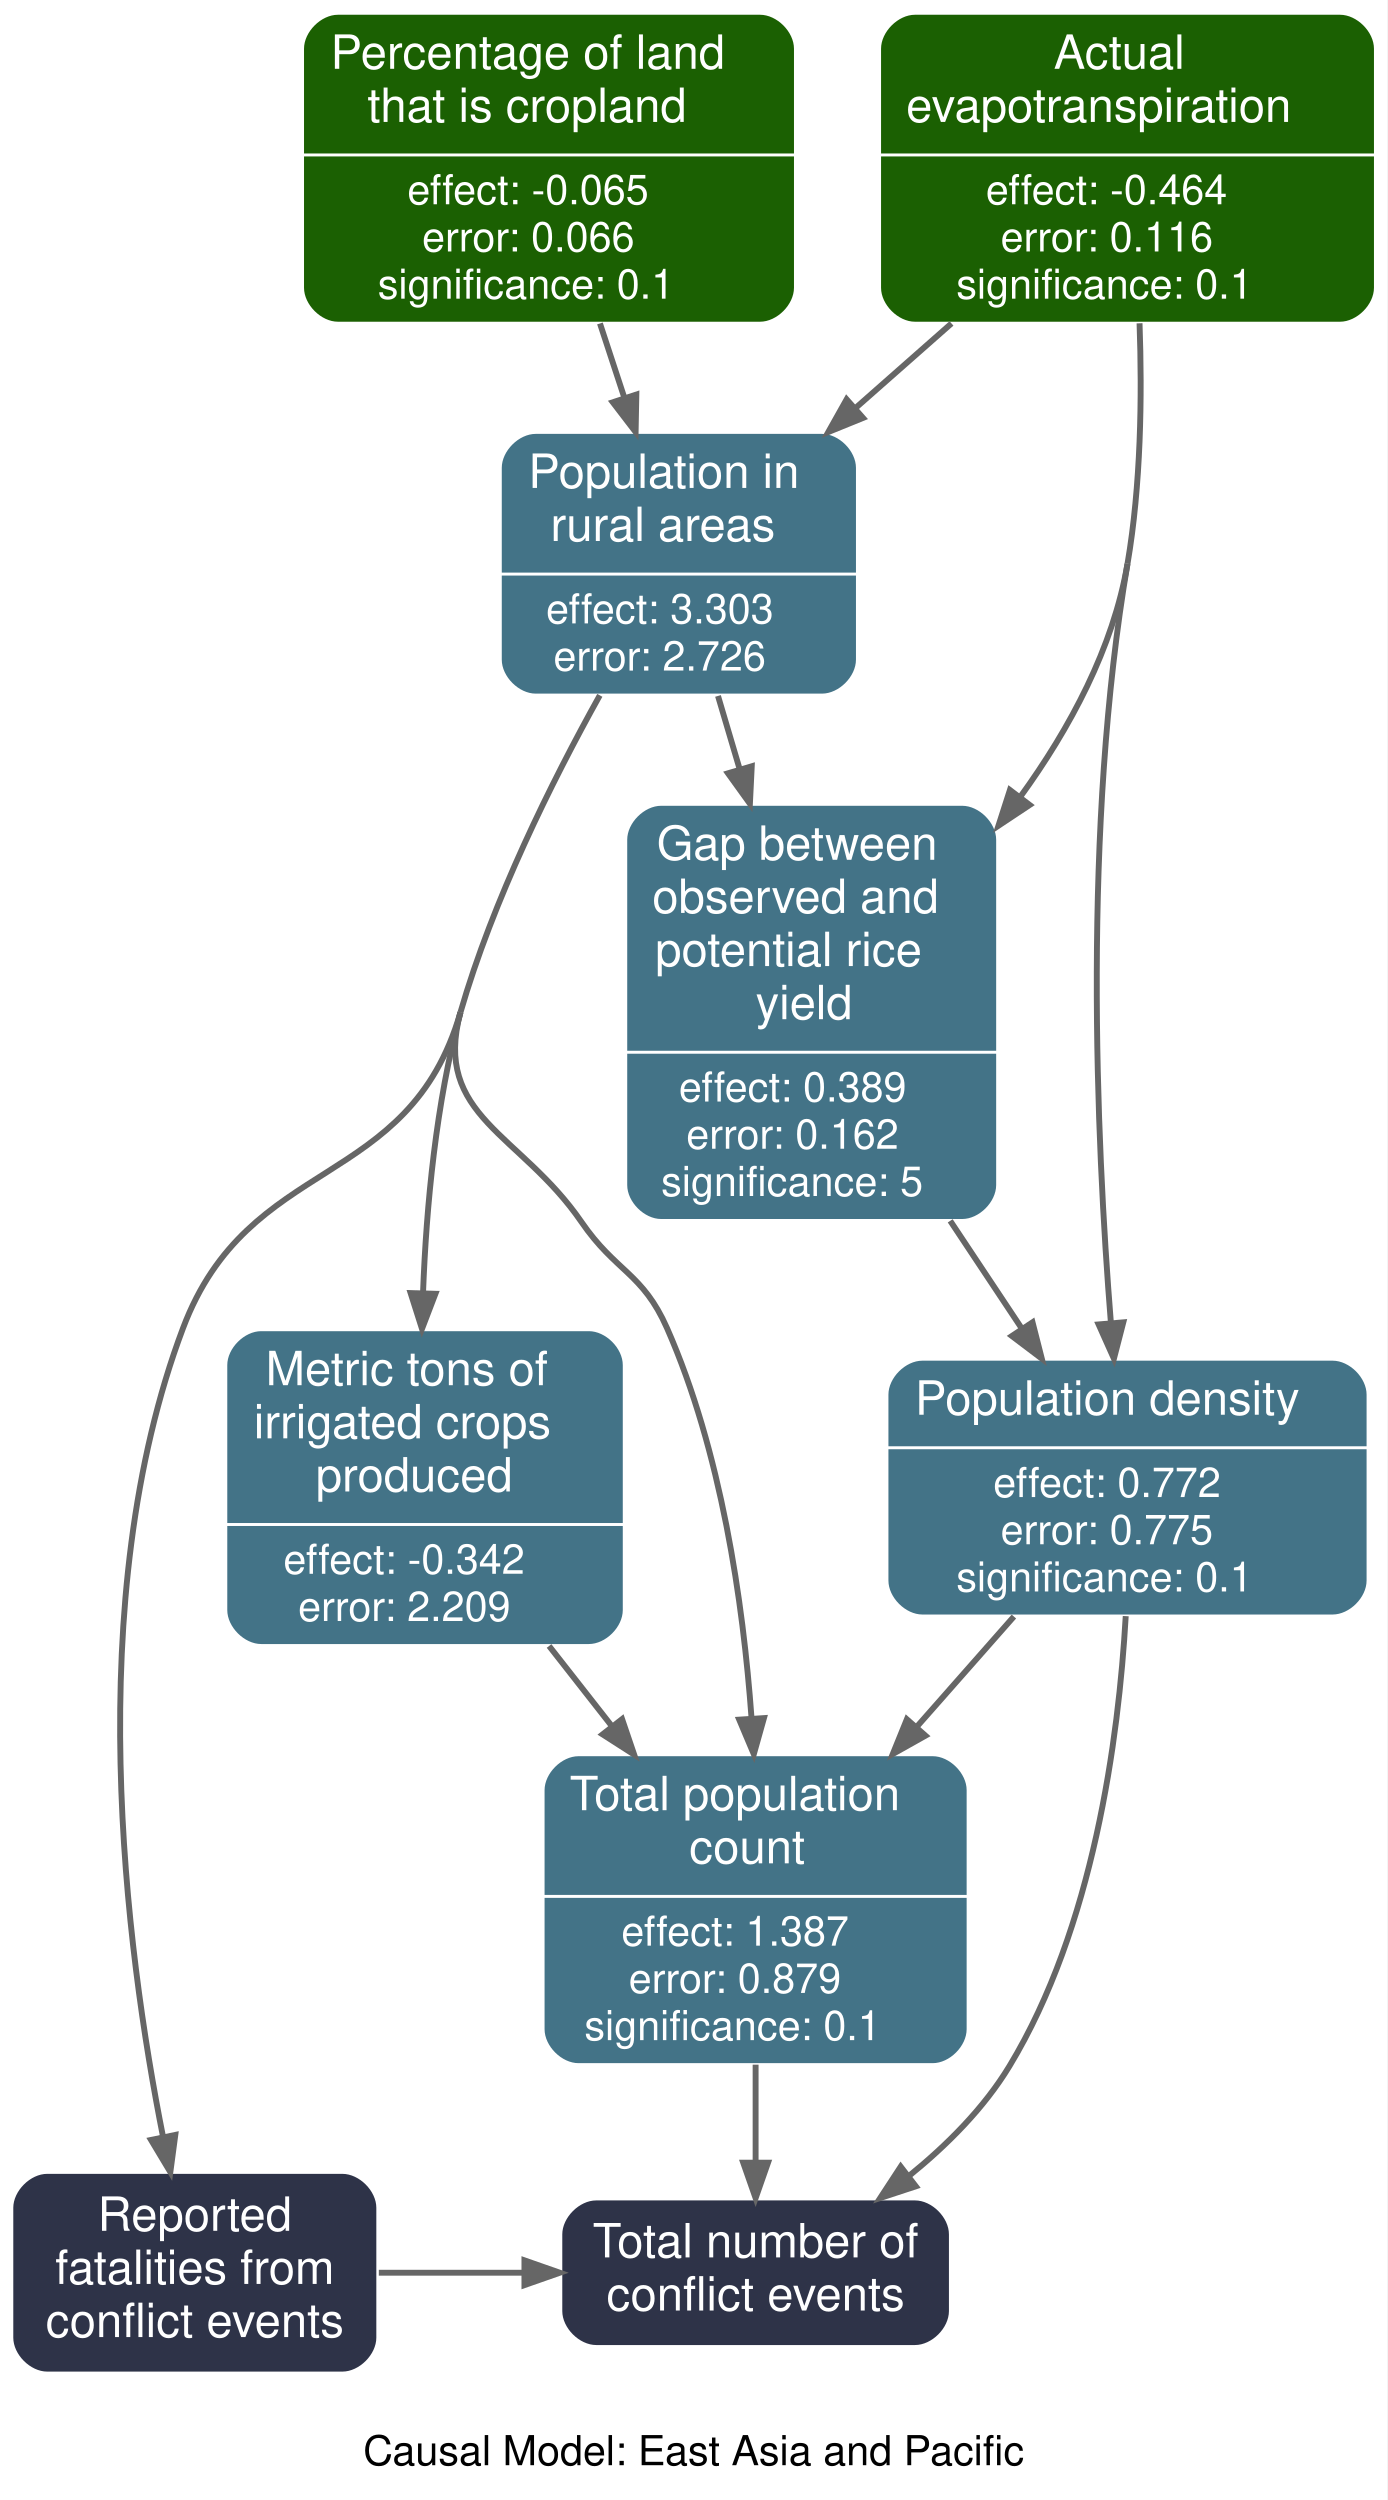
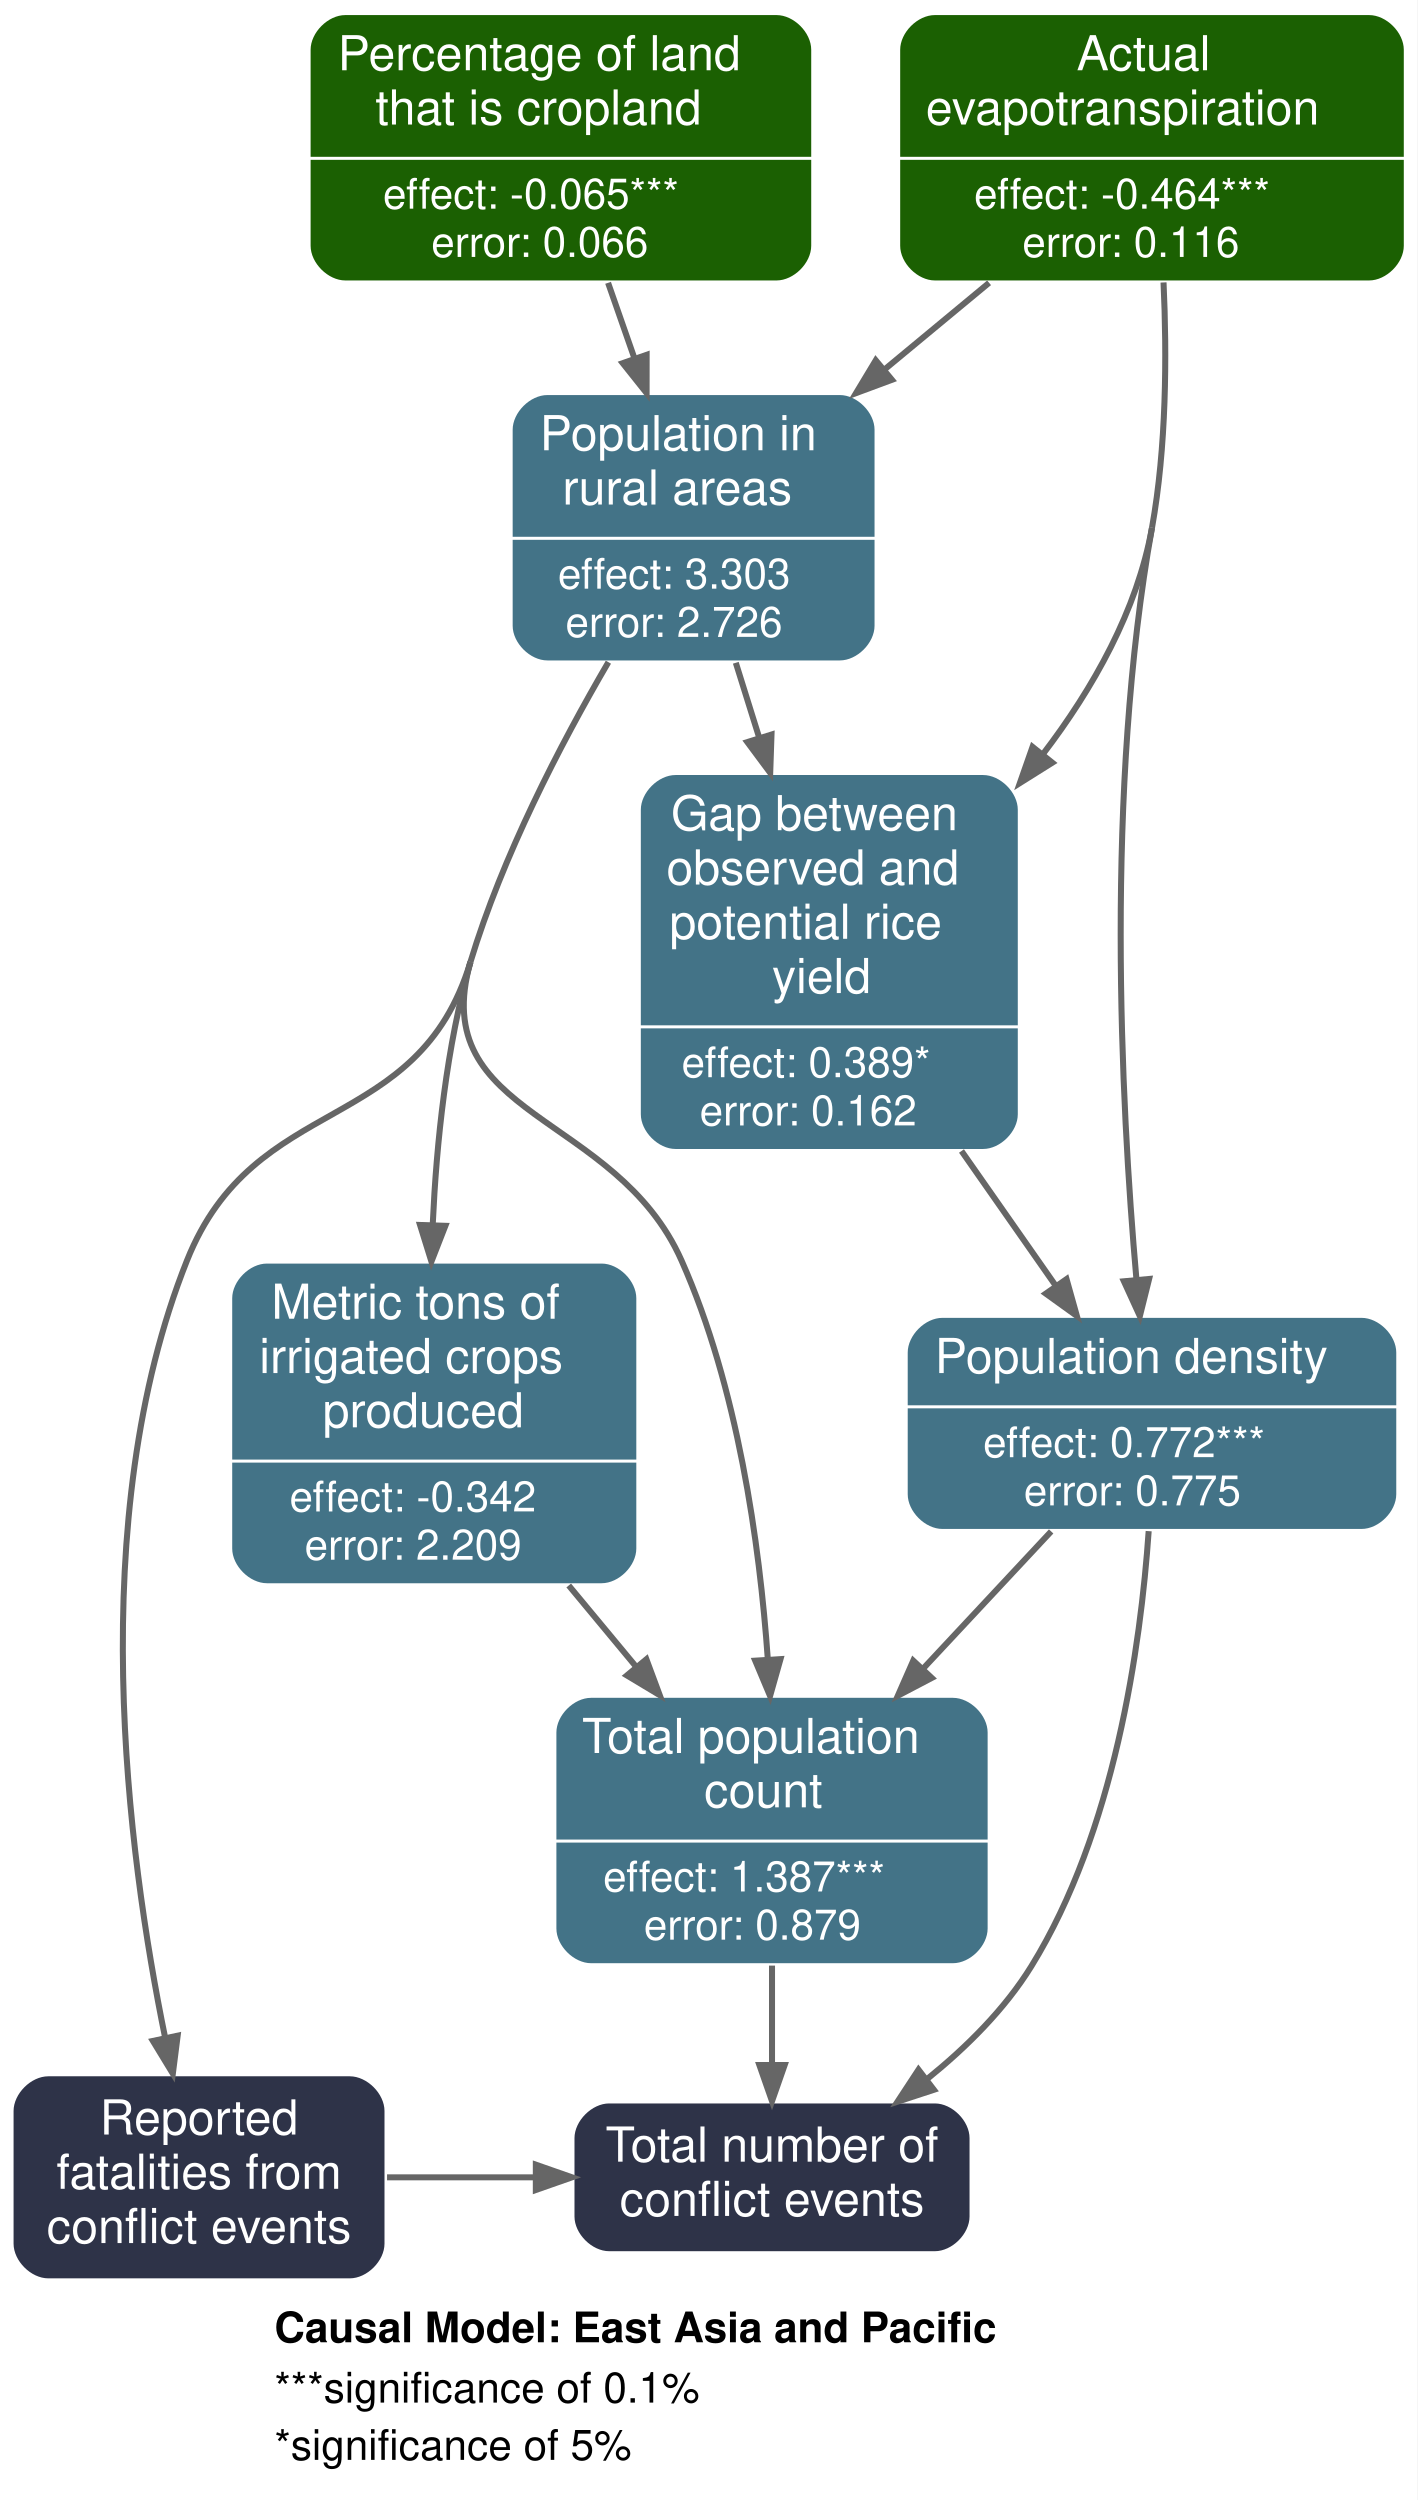
- <svg xmlns="http://www.w3.org/2000/svg" width="" height="" viewBox="0.00 0.00 470.00 847.00" preserveAspectRatio="xMinYMin">
-   <g id="graph0" class="graph" transform="scale(1 1) rotate(0) translate(4 843)">
-     <polygon fill="#ffffff" stroke="transparent" points="-4,4 -4,-843 466,-843 466,4 -4,4" />
-     <text text-anchor="middle" x="231" y="-7.8" font-family="Helvetica, Arial, sans-serif" font-size="14.00" fill="#000000">Causal Model: East Asia and Pacific</text>
+ <svg xmlns="http://www.w3.org/2000/svg" width="" height="" viewBox="0.00 0.00 470.00 829.00" preserveAspectRatio="xMinYMin">
+   <g id="graph0" class="graph" transform="scale(1 1) rotate(0) translate(4 825)">
+     <polygon fill="#ffffff" stroke="transparent" points="-4,4 -4,-825 466,-825 466,4 -4,4" />
+     <text text-anchor="start" x="87" y="-48.3" font-family="Helvetica, Arial, sans-serif" font-weight="bold" font-size="14.00" fill="#000000">Causal Model: East Asia and Pacific</text>
+     <text text-anchor="start" x="87" y="-28.3" font-family="Helvetica, Arial, sans-serif" font-size="14.00" fill="#000000">***significance of 0.1%</text>
+     <text text-anchor="start" x="87" y="-9.3" font-family="Helvetica, Arial, sans-serif" font-size="14.00" fill="#000000">*significance of 5%</text>
    <g id="node1" class="node rankB">
-       <path fill="none" stroke="#000000" d="M84.5,-285.5C84.5,-285.5 195.5,-285.5 195.5,-285.5 201.5,-285.5 207.5,-291.5 207.5,-297.5 207.5,-297.5 207.5,-380.5 207.5,-380.5 207.5,-386.5 201.5,-392.5 195.5,-392.5 195.5,-392.5 84.5,-392.5 84.5,-392.5 78.5,-392.5 72.5,-386.5 72.5,-380.5 72.5,-380.5 72.5,-297.5 72.5,-297.5 72.5,-291.5 78.5,-285.5 84.5,-285.5" />
-       <text text-anchor="start" x="86" y="-373.7" font-family="Helvetica, Arial, sans-serif" font-size="16.00" fill="#000000">Metric tons of</text>
-       <text text-anchor="start" x="82" y="-355.7" font-family="Helvetica, Arial, sans-serif" font-size="16.00" fill="#000000">irrigated crops</text>
-       <text text-anchor="start" x="103" y="-337.7" font-family="Helvetica, Arial, sans-serif" font-size="16.00" fill="#000000">produced</text>
-       <polyline fill="none" stroke="#000000" points="72.5,-326.5 207.5,-326.5 " />
-       <text text-anchor="start" x="92" y="-309.8" font-family="Helvetica, Arial, sans-serif" font-size="14.00" fill="#000000">effect: -0.342</text>
-       <text text-anchor="start" x="97" y="-293.8" font-family="Helvetica, Arial, sans-serif" font-size="14.00" fill="#000000">error: 2.209</text>
+       <path fill="none" stroke="#000000" d="M84.5,-299.5C84.5,-299.5 195.5,-299.5 195.5,-299.5 201.5,-299.5 207.5,-305.5 207.5,-311.5 207.5,-311.5 207.5,-394.5 207.5,-394.5 207.5,-400.5 201.5,-406.5 195.5,-406.5 195.5,-406.5 84.5,-406.5 84.5,-406.5 78.5,-406.5 72.5,-400.5 72.5,-394.5 72.5,-394.5 72.5,-311.5 72.5,-311.5 72.5,-305.5 78.5,-299.5 84.5,-299.5" />
+       <text text-anchor="start" x="86" y="-387.7" font-family="Helvetica, Arial, sans-serif" font-size="16.00" fill="#000000">Metric tons of</text>
+       <text text-anchor="start" x="82" y="-369.7" font-family="Helvetica, Arial, sans-serif" font-size="16.00" fill="#000000">irrigated crops</text>
+       <text text-anchor="start" x="103" y="-351.7" font-family="Helvetica, Arial, sans-serif" font-size="16.00" fill="#000000">produced</text>
+       <polyline fill="none" stroke="#000000" points="72.5,-340.5 207.5,-340.5 " />
+       <text text-anchor="start" x="92" y="-323.8" font-family="Helvetica, Arial, sans-serif" font-size="14.00" fill="#000000">effect: -0.342</text>
+       <text text-anchor="start" x="97" y="-307.8" font-family="Helvetica, Arial, sans-serif" font-size="14.00" fill="#000000">error: 2.209</text>
    </g>
    <g id="node4" class="node rankB">
-       <path fill="none" stroke="#000000" d="M192,-143.5C192,-143.5 312,-143.5 312,-143.5 318,-143.5 324,-149.5 324,-155.5 324,-155.5 324,-236.5 324,-236.5 324,-242.5 318,-248.5 312,-248.5 312,-248.5 192,-248.5 192,-248.5 186,-248.5 180,-242.5 180,-236.5 180,-236.5 180,-155.5 180,-155.5 180,-149.5 186,-143.5 192,-143.5" />
-       <text text-anchor="start" x="189" y="-229.7" font-family="Helvetica, Arial, sans-serif" font-size="16.00" fill="#000000">Total population</text>
-       <text text-anchor="start" x="229.5" y="-211.7" font-family="Helvetica, Arial, sans-serif" font-size="16.00" fill="#000000">count</text>
-       <polyline fill="none" stroke="#000000" points="180,-200.5 324,-200.5 " />
-       <text text-anchor="start" x="206.5" y="-183.8" font-family="Helvetica, Arial, sans-serif" font-size="14.00" fill="#000000">effect: 1.387</text>
-       <text text-anchor="start" x="209" y="-167.8" font-family="Helvetica, Arial, sans-serif" font-size="14.00" fill="#000000">error: 0.879</text>
-       <text text-anchor="start" x="194" y="-151.8" font-family="Helvetica, Arial, sans-serif" font-size="14.00" fill="#000000">significance: 0.1</text>
+       <path fill="none" stroke="#000000" d="M192,-173.5C192,-173.5 312,-173.5 312,-173.5 318,-173.5 324,-179.5 324,-185.5 324,-185.5 324,-250.5 324,-250.5 324,-256.5 318,-262.5 312,-262.5 312,-262.5 192,-262.5 192,-262.5 186,-262.5 180,-256.5 180,-250.5 180,-250.5 180,-185.5 180,-185.5 180,-179.5 186,-173.5 192,-173.5" />
+       <text text-anchor="start" x="189" y="-243.7" font-family="Helvetica, Arial, sans-serif" font-size="16.00" fill="#000000">Total population</text>
+       <text text-anchor="start" x="229.5" y="-225.7" font-family="Helvetica, Arial, sans-serif" font-size="16.00" fill="#000000">count</text>
+       <polyline fill="none" stroke="#000000" points="180,-214.5 324,-214.5 " />
+       <text text-anchor="start" x="196" y="-197.8" font-family="Helvetica, Arial, sans-serif" font-size="14.00" fill="#000000">effect: 1.387***</text>
+       <text text-anchor="start" x="209.5" y="-181.8" font-family="Helvetica, Arial, sans-serif" font-size="14.00" fill="#000000">error: 0.879</text>
    </g>
    <g id="edge1" class="edge">
-       <path fill="none" stroke="#666666" stroke-width="2" d="M182.023,-285.345C188.952,-276.499 196.186,-267.263 203.262,-258.228" />
-       <polygon fill="#666666" stroke="#666666" stroke-width="2" points="206.764,-260.568 210.857,-248.531 200.151,-255.388 206.764,-260.568" />
+       <path fill="none" stroke="#666666" stroke-width="2" d="M184.587,-299.257C191.934,-290.401 199.555,-281.215 206.914,-272.345" />
+       <polygon fill="#666666" stroke="#666666" stroke-width="2" points="210.342,-274.791 214.771,-262.874 203.877,-269.428 210.342,-274.791" />
    </g>
    <g id="node2" class="node rankB">
-       <path fill="none" stroke="#000000" d="M177.5,-607.5C177.5,-607.5 274.5,-607.5 274.5,-607.5 280.5,-607.5 286.5,-613.5 286.5,-619.5 286.5,-619.5 286.5,-684.5 286.5,-684.5 286.5,-690.5 280.5,-696.5 274.5,-696.5 274.5,-696.5 177.5,-696.5 177.5,-696.5 171.5,-696.5 165.5,-690.5 165.5,-684.5 165.5,-684.5 165.5,-619.5 165.5,-619.5 165.5,-613.5 171.5,-607.5 177.5,-607.5" />
-       <text text-anchor="start" x="175" y="-677.7" font-family="Helvetica, Arial, sans-serif" font-size="16.00" fill="#000000">Population in</text>
-       <text text-anchor="start" x="182.5" y="-659.7" font-family="Helvetica, Arial, sans-serif" font-size="16.00" fill="#000000">rural areas</text>
-       <polyline fill="none" stroke="#000000" points="165.5,-648.5 286.5,-648.5 " />
-       <text text-anchor="start" x="181" y="-631.8" font-family="Helvetica, Arial, sans-serif" font-size="14.00" fill="#000000">effect: 3.303</text>
-       <text text-anchor="start" x="183.5" y="-615.8" font-family="Helvetica, Arial, sans-serif" font-size="14.00" fill="#000000">error: 2.726</text>
+       <path fill="none" stroke="#000000" d="M177.5,-605.5C177.5,-605.5 274.5,-605.5 274.5,-605.5 280.5,-605.5 286.5,-611.5 286.5,-617.5 286.5,-617.5 286.5,-682.5 286.5,-682.5 286.5,-688.5 280.5,-694.5 274.5,-694.5 274.5,-694.5 177.5,-694.5 177.5,-694.5 171.5,-694.5 165.5,-688.5 165.5,-682.5 165.5,-682.5 165.5,-617.5 165.5,-617.5 165.5,-611.5 171.5,-605.5 177.5,-605.5" />
+       <text text-anchor="start" x="175" y="-675.7" font-family="Helvetica, Arial, sans-serif" font-size="16.00" fill="#000000">Population in</text>
+       <text text-anchor="start" x="182.5" y="-657.7" font-family="Helvetica, Arial, sans-serif" font-size="16.00" fill="#000000">rural areas</text>
+       <polyline fill="none" stroke="#000000" points="165.5,-646.5 286.5,-646.5 " />
+       <text text-anchor="start" x="181" y="-629.8" font-family="Helvetica, Arial, sans-serif" font-size="14.00" fill="#000000">effect: 3.303</text>
+       <text text-anchor="start" x="183.5" y="-613.8" font-family="Helvetica, Arial, sans-serif" font-size="14.00" fill="#000000">error: 2.726</text>
    </g>
    <g id="edge2" class="edge">
-       <path fill="none" stroke="#666666" stroke-width="2" d="M152,-500C143.753,-469.456 140.445,-434.547 139.325,-405.06" />
-       <polygon fill="#666666" stroke="#666666" stroke-width="2" points="143.515,-404.658 138.97,-392.784 135.119,-404.9 143.515,-404.658" />
+       <path fill="none" stroke="#666666" stroke-width="2" d="M152,-506C144.084,-478.104 140.73,-446.275 139.49,-418.898" />
+       <polygon fill="#666666" stroke="#666666" stroke-width="2" points="143.679,-418.508 139.06,-406.663 135.284,-418.803 143.679,-418.508" />
    </g>
    <g id="edge3" class="edge">
-       <path fill="none" stroke="#666666" stroke-width="2" d="M152,-500C142.501,-464.821 172.398,-459.056 193,-429 204.616,-412.053 213.723,-411.805 222,-393 240.337,-351.338 247.75,-300.462 250.624,-260.849" />
-       <polygon fill="#666666" stroke="#666666" stroke-width="2" points="254.828,-260.915 251.391,-248.674 246.444,-260.386 254.828,-260.915" />
+       <path fill="none" stroke="#666666" stroke-width="2" d="M152,-506C137.29,-454.159 200.137,-456.253 222,-407 240.609,-365.077 247.872,-313.404 250.614,-274.689" />
+       <polygon fill="#666666" stroke="#666666" stroke-width="2" points="254.813,-274.838 251.354,-262.604 246.429,-274.324 254.813,-274.838" />
    </g>
    <g id="node6" class="node rankB">
-       <path fill="none" stroke="#000000" d="M220,-429.5C220,-429.5 322,-429.5 322,-429.5 328,-429.5 334,-435.5 334,-441.5 334,-441.5 334,-558.5 334,-558.5 334,-564.5 328,-570.5 322,-570.5 322,-570.5 220,-570.5 220,-570.5 214,-570.5 208,-564.5 208,-558.5 208,-558.5 208,-441.5 208,-441.5 208,-435.5 214,-429.5 220,-429.5" />
-       <text text-anchor="start" x="218.5" y="-551.7" font-family="Helvetica, Arial, sans-serif" font-size="16.00" fill="#000000">Gap between</text>
-       <text text-anchor="start" x="217" y="-533.7" font-family="Helvetica, Arial, sans-serif" font-size="16.00" fill="#000000">observed and</text>
-       <text text-anchor="start" x="218" y="-515.7" font-family="Helvetica, Arial, sans-serif" font-size="16.00" fill="#000000">potential rice</text>
-       <text text-anchor="start" x="252" y="-497.7" font-family="Helvetica, Arial, sans-serif" font-size="16.00" fill="#000000">yield</text>
-       <polyline fill="none" stroke="#000000" points="208,-486.5 334,-486.5 " />
-       <text text-anchor="start" x="226" y="-469.8" font-family="Helvetica, Arial, sans-serif" font-size="14.00" fill="#000000">effect: 0.389</text>
-       <text text-anchor="start" x="228.5" y="-453.8" font-family="Helvetica, Arial, sans-serif" font-size="14.00" fill="#000000">error: 0.162</text>
-       <text text-anchor="start" x="220" y="-437.8" font-family="Helvetica, Arial, sans-serif" font-size="14.00" fill="#000000">significance: 5</text>
+       <path fill="none" stroke="#000000" d="M220,-443.5C220,-443.5 322,-443.5 322,-443.5 328,-443.5 334,-449.5 334,-455.5 334,-455.5 334,-556.5 334,-556.5 334,-562.5 328,-568.5 322,-568.5 322,-568.5 220,-568.5 220,-568.5 214,-568.5 208,-562.5 208,-556.5 208,-556.5 208,-455.5 208,-455.5 208,-449.5 214,-443.5 220,-443.5" />
+       <text text-anchor="start" x="218.5" y="-549.7" font-family="Helvetica, Arial, sans-serif" font-size="16.00" fill="#000000">Gap between</text>
+       <text text-anchor="start" x="217" y="-531.7" font-family="Helvetica, Arial, sans-serif" font-size="16.00" fill="#000000">observed and</text>
+       <text text-anchor="start" x="218" y="-513.7" font-family="Helvetica, Arial, sans-serif" font-size="16.00" fill="#000000">potential rice</text>
+       <text text-anchor="start" x="252" y="-495.7" font-family="Helvetica, Arial, sans-serif" font-size="16.00" fill="#000000">yield</text>
+       <polyline fill="none" stroke="#000000" points="208,-484.5 334,-484.5 " />
+       <text text-anchor="start" x="222" y="-467.8" font-family="Helvetica, Arial, sans-serif" font-size="14.00" fill="#000000">effect: 0.389*</text>
+       <text text-anchor="start" x="228" y="-451.8" font-family="Helvetica, Arial, sans-serif" font-size="14.00" fill="#000000">error: 0.162</text>
    </g>
    <g id="edge4" class="edge">
-       <path fill="none" stroke="#666666" stroke-width="2" d="M239.258,-607.217C241.593,-599.33 244.089,-590.9 246.616,-582.363" />
-       <polygon fill="#666666" stroke="#666666" stroke-width="2" points="250.691,-583.394 250.071,-570.695 242.637,-581.009 250.691,-583.394" />
+       <path fill="none" stroke="#666666" stroke-width="2" d="M239.992,-605.227C242.475,-597.28 245.12,-588.815 247.779,-580.306" />
+       <polygon fill="#666666" stroke="#666666" stroke-width="2" points="251.829,-581.428 251.399,-568.722 243.811,-578.923 251.829,-581.428" />
    </g>
    <g id="node9" class="node rankC">
-       <path fill="none" stroke="#000000" d="M112,-107C112,-107 12,-107 12,-107 6,-107 0,-101 0,-95 0,-95 0,-51 0,-51 0,-45 6,-39 12,-39 12,-39 112,-39 112,-39 118,-39 124,-45 124,-51 124,-51 124,-95 124,-95 124,-101 118,-107 112,-107" />
-       <text text-anchor="middle" x="62" y="-87.2" font-family="Helvetica, Arial, sans-serif" font-size="16.00" fill="#000000">Reported</text>
-       <text text-anchor="middle" x="62" y="-69.2" font-family="Helvetica, Arial, sans-serif" font-size="16.00" fill="#000000">fatalities from</text>
-       <text text-anchor="middle" x="62" y="-51.2" font-family="Helvetica, Arial, sans-serif" font-size="16.00" fill="#000000">conflict events</text>
+       <path fill="none" stroke="#000000" d="M112,-137C112,-137 12,-137 12,-137 6,-137 0,-131 0,-125 0,-125 0,-81 0,-81 0,-75 6,-69 12,-69 12,-69 112,-69 112,-69 118,-69 124,-75 124,-81 124,-81 124,-125 124,-125 124,-131 118,-137 112,-137" />
+       <text text-anchor="middle" x="62" y="-117.2" font-family="Helvetica, Arial, sans-serif" font-size="16.00" fill="#000000">Reported</text>
+       <text text-anchor="middle" x="62" y="-99.2" font-family="Helvetica, Arial, sans-serif" font-size="16.00" fill="#000000">fatalities from</text>
+       <text text-anchor="middle" x="62" y="-81.2" font-family="Helvetica, Arial, sans-serif" font-size="16.00" fill="#000000">conflict events</text>
    </g>
    <g id="edge5" class="edge">
-       <path fill="none" stroke="#666666" stroke-width="2" d="M199.218,-607.413C182.825,-577.957 162.954,-537.926 152,-500" />
-       <path fill="none" stroke="#666666" stroke-width="2" d="M152,-500C134.435,-439.186 80.323,-452.233 58,-393 23.283,-300.88 38.54,-182.981 51.225,-119.12" />
-       <polygon fill="#666666" stroke="#666666" stroke-width="2" points="55.395,-119.694 53.712,-107.092 47.169,-117.993 55.395,-119.694" />
+       <path fill="none" stroke="#666666" stroke-width="2" d="M197.741,-605.423C181.643,-577.844 162.621,-541.11 152,-506" />
+       <path fill="none" stroke="#666666" stroke-width="2" d="M152,-506C134.432,-447.925 80.491,-463.352 58,-407 23.77,-321.237 38.193,-210.719 50.757,-149.334" />
+       <polygon fill="#666666" stroke="#666666" stroke-width="2" points="54.913,-149.983 53.311,-137.37 46.698,-148.229 54.913,-149.983" />
    </g>
    <g id="node3" class="node rankA">
-       <path fill="none" stroke="#000000" d="M110.5,-733.5C110.5,-733.5 253.5,-733.5 253.5,-733.5 259.5,-733.5 265.5,-739.5 265.5,-745.5 265.5,-745.5 265.5,-826.5 265.5,-826.5 265.5,-832.5 259.5,-838.5 253.5,-838.5 253.5,-838.5 110.5,-838.5 110.5,-838.5 104.5,-838.5 98.5,-832.5 98.5,-826.5 98.5,-826.5 98.5,-745.5 98.5,-745.5 98.5,-739.5 104.5,-733.5 110.5,-733.5" />
-       <text text-anchor="start" x="108" y="-819.7" font-family="Helvetica, Arial, sans-serif" font-size="16.00" fill="#000000">Percentage of land</text>
-       <text text-anchor="start" x="120.5" y="-801.7" font-family="Helvetica, Arial, sans-serif" font-size="16.00" fill="#000000">that is cropland</text>
-       <polyline fill="none" stroke="#000000" points="98.5,-790.5 265.5,-790.5 " />
-       <text text-anchor="start" x="134" y="-773.8" font-family="Helvetica, Arial, sans-serif" font-size="14.00" fill="#000000">effect: -0.065</text>
-       <text text-anchor="start" x="139" y="-757.8" font-family="Helvetica, Arial, sans-serif" font-size="14.00" fill="#000000">error: 0.066</text>
-       <text text-anchor="start" x="124" y="-741.8" font-family="Helvetica, Arial, sans-serif" font-size="14.00" fill="#000000">significance: 0.1</text>
+       <path fill="none" stroke="#000000" d="M110.5,-731.5C110.5,-731.5 253.5,-731.5 253.5,-731.5 259.5,-731.5 265.5,-737.5 265.5,-743.5 265.5,-743.5 265.5,-808.5 265.5,-808.5 265.5,-814.5 259.5,-820.5 253.5,-820.5 253.5,-820.5 110.5,-820.5 110.5,-820.5 104.5,-820.5 98.5,-814.5 98.5,-808.5 98.5,-808.5 98.5,-743.5 98.5,-743.5 98.5,-737.5 104.5,-731.5 110.5,-731.5" />
+       <text text-anchor="start" x="108" y="-801.7" font-family="Helvetica, Arial, sans-serif" font-size="16.00" fill="#000000">Percentage of land</text>
+       <text text-anchor="start" x="120.5" y="-783.7" font-family="Helvetica, Arial, sans-serif" font-size="16.00" fill="#000000">that is cropland</text>
+       <polyline fill="none" stroke="#000000" points="98.5,-772.5 265.5,-772.5 " />
+       <text text-anchor="start" x="123" y="-755.8" font-family="Helvetica, Arial, sans-serif" font-size="14.00" fill="#000000">effect: -0.065***</text>
+       <text text-anchor="start" x="139" y="-739.8" font-family="Helvetica, Arial, sans-serif" font-size="14.00" fill="#000000">error: 0.066</text>
    </g>
    <g id="edge6" class="edge">
-       <path fill="none" stroke="#666666" stroke-width="2" d="M199.264,-733.424C201.98,-725.152 204.798,-716.571 207.54,-708.219" />
-       <polygon fill="#666666" stroke="#666666" stroke-width="2" points="211.595,-709.333 211.348,-696.621 203.614,-706.712 211.595,-709.333" />
+       <path fill="none" stroke="#666666" stroke-width="2" d="M197.637,-731.222C200.49,-723.053 203.499,-714.435 206.448,-705.989" />
+       <polygon fill="#666666" stroke="#666666" stroke-width="2" points="210.423,-707.347 210.414,-694.634 202.492,-704.578 210.423,-707.347" />
    </g>
    <g id="node8" class="node rankC">
-       <path fill="none" stroke="#000000" d="M306,-98C306,-98 198,-98 198,-98 192,-98 186,-92 186,-86 186,-86 186,-60 186,-60 186,-54 192,-48 198,-48 198,-48 306,-48 306,-48 312,-48 318,-54 318,-60 318,-60 318,-86 318,-86 318,-92 312,-98 306,-98" />
-       <text text-anchor="middle" x="252" y="-78.2" font-family="Helvetica, Arial, sans-serif" font-size="16.00" fill="#000000">Total number of</text>
-       <text text-anchor="middle" x="252" y="-60.2" font-family="Helvetica, Arial, sans-serif" font-size="16.00" fill="#000000">conflict events</text>
+       <path fill="none" stroke="#000000" d="M306,-128C306,-128 198,-128 198,-128 192,-128 186,-122 186,-116 186,-116 186,-90 186,-90 186,-84 192,-78 198,-78 198,-78 306,-78 306,-78 312,-78 318,-84 318,-90 318,-90 318,-116 318,-116 318,-122 312,-128 306,-128" />
+       <text text-anchor="middle" x="252" y="-108.2" font-family="Helvetica, Arial, sans-serif" font-size="16.00" fill="#000000">Total number of</text>
+       <text text-anchor="middle" x="252" y="-90.2" font-family="Helvetica, Arial, sans-serif" font-size="16.00" fill="#000000">conflict events</text>
    </g>
    <g id="edge7" class="edge">
-       <path fill="none" stroke="#666666" stroke-width="2" d="M252,-143.48C252,-132.339 252,-120.796 252,-110.357" />
-       <polygon fill="#666666" stroke="#666666" stroke-width="2" points="256.2,-110.271 252,-98.271 247.8,-110.271 256.2,-110.271" />
+       <path fill="none" stroke="#666666" stroke-width="2" d="M252,-173.209C252,-162.358 252,-150.872 252,-140.403" />
+       <polygon fill="#666666" stroke="#666666" stroke-width="2" points="256.2,-140.248 252,-128.248 247.8,-140.248 256.2,-140.248" />
    </g>
    <g id="node5" class="node rankB">
-       <path fill="none" stroke="#000000" d="M308.5,-295.5C308.5,-295.5 447.5,-295.5 447.5,-295.5 453.5,-295.5 459.5,-301.5 459.5,-307.5 459.5,-307.5 459.5,-370.5 459.5,-370.5 459.5,-376.5 453.5,-382.5 447.5,-382.5 447.5,-382.5 308.5,-382.5 308.5,-382.5 302.5,-382.5 296.5,-376.5 296.5,-370.5 296.5,-370.5 296.5,-307.5 296.5,-307.5 296.5,-301.5 302.5,-295.5 308.5,-295.5" />
-       <text text-anchor="start" x="306" y="-363.7" font-family="Helvetica, Arial, sans-serif" font-size="16.00" fill="#000000">Population density</text>
-       <polyline fill="none" stroke="#000000" points="296.5,-352.5 459.5,-352.5 " />
-       <text text-anchor="start" x="332.5" y="-335.8" font-family="Helvetica, Arial, sans-serif" font-size="14.00" fill="#000000">effect: 0.772</text>
-       <text text-anchor="start" x="335" y="-319.8" font-family="Helvetica, Arial, sans-serif" font-size="14.00" fill="#000000">error: 0.775</text>
-       <text text-anchor="start" x="320" y="-303.8" font-family="Helvetica, Arial, sans-serif" font-size="14.00" fill="#000000">significance: 0.1</text>
+       <path fill="none" stroke="#000000" d="M308.5,-317.5C308.5,-317.5 447.5,-317.5 447.5,-317.5 453.5,-317.5 459.5,-323.5 459.5,-329.5 459.5,-329.5 459.5,-376.5 459.5,-376.5 459.5,-382.5 453.5,-388.5 447.5,-388.5 447.5,-388.5 308.5,-388.5 308.5,-388.5 302.5,-388.5 296.5,-382.5 296.5,-376.5 296.5,-376.5 296.5,-329.5 296.5,-329.5 296.5,-323.5 302.5,-317.5 308.5,-317.5" />
+       <text text-anchor="start" x="306" y="-369.7" font-family="Helvetica, Arial, sans-serif" font-size="16.00" fill="#000000">Population density</text>
+       <polyline fill="none" stroke="#000000" points="296.5,-358.5 459.5,-358.5 " />
+       <text text-anchor="start" x="322" y="-341.8" font-family="Helvetica, Arial, sans-serif" font-size="14.00" fill="#000000">effect: 0.772***</text>
+       <text text-anchor="start" x="335.5" y="-325.8" font-family="Helvetica, Arial, sans-serif" font-size="14.00" fill="#000000">error: 0.775</text>
    </g>
    <g id="edge8" class="edge">
-       <path fill="none" stroke="#666666" stroke-width="2" d="M339.511,-295.318C329.087,-283.488 317.602,-270.453 306.478,-257.828" />
-       <polygon fill="#666666" stroke="#666666" stroke-width="2" points="309.546,-254.958 298.462,-248.731 303.244,-260.511 309.546,-254.958" />
+       <path fill="none" stroke="#666666" stroke-width="2" d="M344.565,-317.177C331.523,-303.203 316.294,-286.887 301.999,-271.571" />
+       <polygon fill="#666666" stroke="#666666" stroke-width="2" points="304.973,-268.601 293.714,-262.694 298.832,-274.332 304.973,-268.601" />
    </g>
    <g id="edge9" class="edge">
-       <path fill="none" stroke="#666666" stroke-width="2" d="M377.398,-295.458C374.997,-253.597 366.421,-189.938 338,-143 329.418,-128.827 316.887,-116.273 304.032,-105.85" />
-       <polygon fill="#666666" stroke="#666666" stroke-width="2" points="306.275,-102.277 294.198,-98.303 301.161,-108.941 306.275,-102.277" />
+       <path fill="none" stroke="#666666" stroke-width="2" d="M376.901,-317.276C374.24,-278.98 365.581,-217.671 338,-173 329.215,-158.772 316.491,-146.141 303.513,-135.66" />
+       <polygon fill="#666666" stroke="#666666" stroke-width="2" points="305.681,-132.031 293.599,-128.074 300.577,-138.702 305.681,-132.031" />
    </g>
    <g id="edge10" class="edge">
-       <path fill="none" stroke="#666666" stroke-width="2" d="M317.932,-429.383C326.096,-417.098 334.469,-404.501 342.272,-392.76" />
-       <polygon fill="#666666" stroke="#666666" stroke-width="2" points="345.818,-395.011 348.963,-382.692 338.823,-390.361 345.818,-395.011" />
+       <path fill="none" stroke="#666666" stroke-width="2" d="M314.83,-443.328C325.325,-428.32 336.335,-412.577 346.169,-398.515" />
+       <polygon fill="#666666" stroke="#666666" stroke-width="2" points="349.662,-400.849 353.098,-388.608 342.779,-396.035 349.662,-400.849" />
    </g>
    <g id="node7" class="node rankA">
-       <path fill="none" stroke="#000000" d="M306,-733.5C306,-733.5 450,-733.5 450,-733.5 456,-733.5 462,-739.5 462,-745.5 462,-745.5 462,-826.5 462,-826.5 462,-832.5 456,-838.5 450,-838.5 450,-838.5 306,-838.5 306,-838.5 300,-838.5 294,-832.5 294,-826.5 294,-826.5 294,-745.5 294,-745.5 294,-739.5 300,-733.5 306,-733.5" />
-       <text text-anchor="start" x="353" y="-819.7" font-family="Helvetica, Arial, sans-serif" font-size="16.00" fill="#000000">Actual</text>
-       <text text-anchor="start" x="303" y="-801.7" font-family="Helvetica, Arial, sans-serif" font-size="16.00" fill="#000000">evapotranspiration</text>
-       <polyline fill="none" stroke="#000000" points="294,-790.5 462,-790.5 " />
-       <text text-anchor="start" x="330" y="-773.8" font-family="Helvetica, Arial, sans-serif" font-size="14.00" fill="#000000">effect: -0.464</text>
-       <text text-anchor="start" x="335" y="-757.8" font-family="Helvetica, Arial, sans-serif" font-size="14.00" fill="#000000">error: 0.116</text>
-       <text text-anchor="start" x="320" y="-741.8" font-family="Helvetica, Arial, sans-serif" font-size="14.00" fill="#000000">significance: 0.1</text>
+       <path fill="none" stroke="#000000" d="M306,-731.5C306,-731.5 450,-731.5 450,-731.5 456,-731.5 462,-737.5 462,-743.5 462,-743.5 462,-808.5 462,-808.5 462,-814.5 456,-820.5 450,-820.5 450,-820.5 306,-820.5 306,-820.5 300,-820.5 294,-814.5 294,-808.5 294,-808.5 294,-743.5 294,-743.5 294,-737.5 300,-731.5 306,-731.5" />
+       <text text-anchor="start" x="353" y="-801.7" font-family="Helvetica, Arial, sans-serif" font-size="16.00" fill="#000000">Actual</text>
+       <text text-anchor="start" x="303" y="-783.7" font-family="Helvetica, Arial, sans-serif" font-size="16.00" fill="#000000">evapotranspiration</text>
+       <polyline fill="none" stroke="#000000" points="294,-772.5 462,-772.5 " />
+       <text text-anchor="start" x="319" y="-755.8" font-family="Helvetica, Arial, sans-serif" font-size="14.00" fill="#000000">effect: -0.464***</text>
+       <text text-anchor="start" x="335" y="-739.8" font-family="Helvetica, Arial, sans-serif" font-size="14.00" fill="#000000">error: 0.116</text>
    </g>
    <g id="edge11" class="edge">
-       <path fill="none" stroke="#666666" stroke-width="2" d="M318.362,-733.424C307.683,-724.01 296.553,-714.198 285.868,-704.778" />
-       <polygon fill="#666666" stroke="#666666" stroke-width="2" points="288.394,-701.407 276.615,-696.621 282.839,-707.708 288.394,-701.407" />
+       <path fill="none" stroke="#666666" stroke-width="2" d="M323.983,-731.222C312.783,-721.938 300.886,-712.077 289.386,-702.544" />
+       <polygon fill="#666666" stroke="#666666" stroke-width="2" points="291.762,-699.058 279.844,-694.634 286.402,-705.525 291.762,-699.058" />
    </g>
    <g id="edge12" class="edge">
-       <path fill="none" stroke="#666666" stroke-width="2" d="M378,-652C362.793,-562.991 367.328,-457.655 372.383,-394.691" />
-       <polygon fill="#666666" stroke="#666666" stroke-width="2" points="376.572,-394.991 373.395,-382.681 368.202,-394.286 376.572,-394.991" />
+       <path fill="none" stroke="#666666" stroke-width="2" d="M378,-650C362.404,-563.241 367.638,-459.909 372.837,-400.829" />
+       <polygon fill="#666666" stroke="#666666" stroke-width="2" points="377.048,-400.899 373.972,-388.563 368.684,-400.125 377.048,-400.899" />
    </g>
    <g id="edge13" class="edge">
-       <path fill="none" stroke="#666666" stroke-width="2" d="M382.078,-733.472C382.971,-708.608 382.545,-678.601 378,-652" />
-       <path fill="none" stroke="#666666" stroke-width="2" d="M378,-652C373.126,-623.47 358.534,-596.274 341.631,-572.979" />
-       <polygon fill="#666666" stroke="#666666" stroke-width="2" points="344.856,-570.28 334.267,-563.242 338.156,-575.346 344.856,-570.28" />
+       <path fill="none" stroke="#666666" stroke-width="2" d="M381.828,-731.342C382.949,-707.093 382.799,-676.697 378,-650" />
+       <path fill="none" stroke="#666666" stroke-width="2" d="M378,-650C373.08,-622.629 358.576,-596.834 341.771,-574.845" />
+       <polygon fill="#666666" stroke="#666666" stroke-width="2" points="344.953,-572.098 334.184,-565.34 338.388,-577.339 344.953,-572.098" />
    </g>
    <g id="edge14" class="edge">
-       <path fill="none" stroke="#666666" stroke-width="2" d="M124.344,-73C140.636,-73 156.928,-73 173.22,-73" />
-       <polygon fill="#666666" stroke="#666666" stroke-width="2" points="173.679,-77.2 185.679,-73 173.679,-68.8 173.679,-77.2" />
+       <path fill="none" stroke="#666666" stroke-width="2" d="M124.344,-103C140.636,-103 156.928,-103 173.22,-103" />
+       <polygon fill="#666666" stroke="#666666" stroke-width="2" points="173.679,-107.2 185.679,-103 173.679,-98.8 173.679,-107.2" />
    </g>
  </g>
  <style>.node path {
  stroke: #fff;
}
.node text {
  fill: #fff;
}
.node polyline {
  stroke: #fff;
}
.rankA path {
  fill: #1b6002;
}
.rankB path {
  fill: #437387;
}
.rankC path {
  fill: #2e3348;
}
</style>
</svg>
